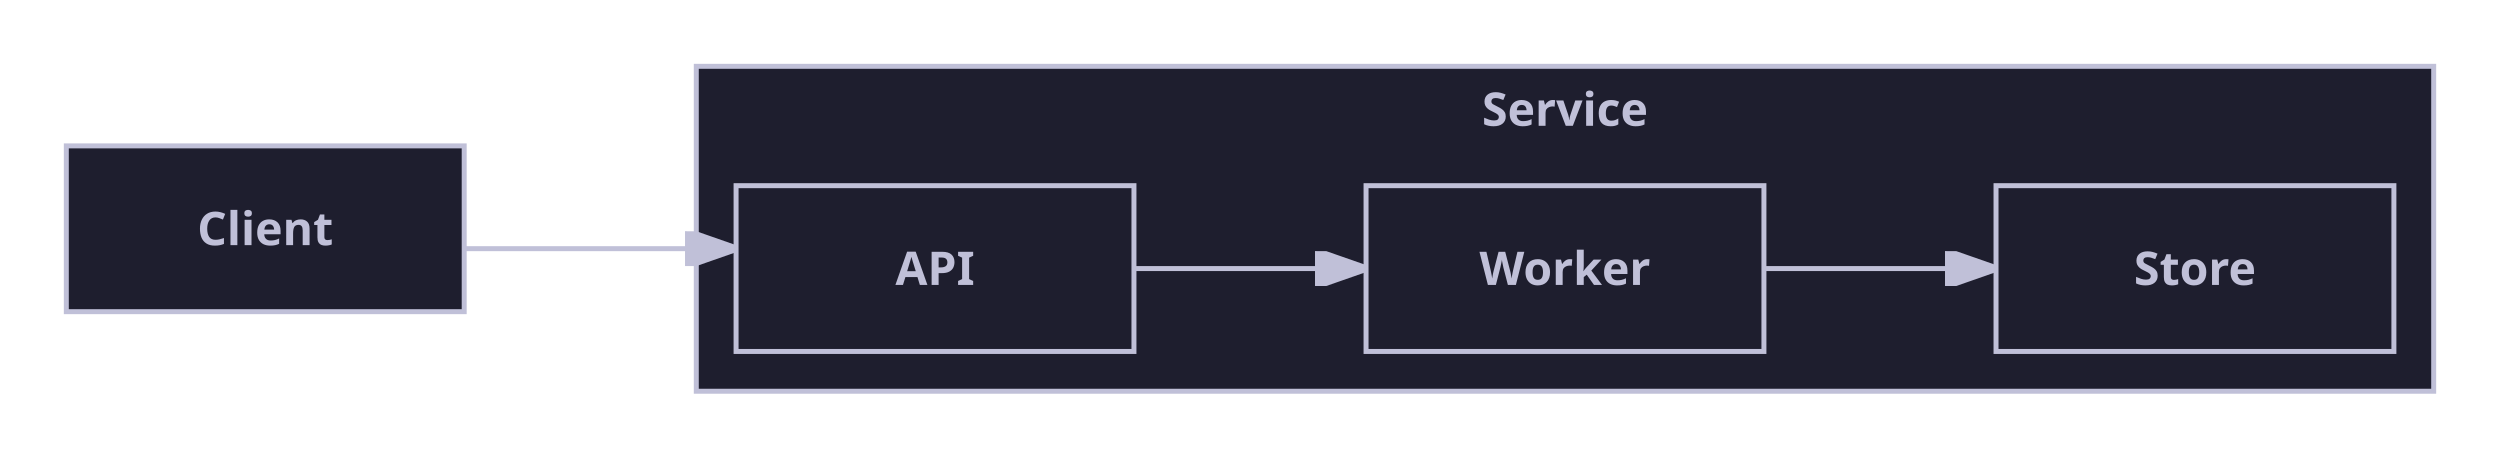
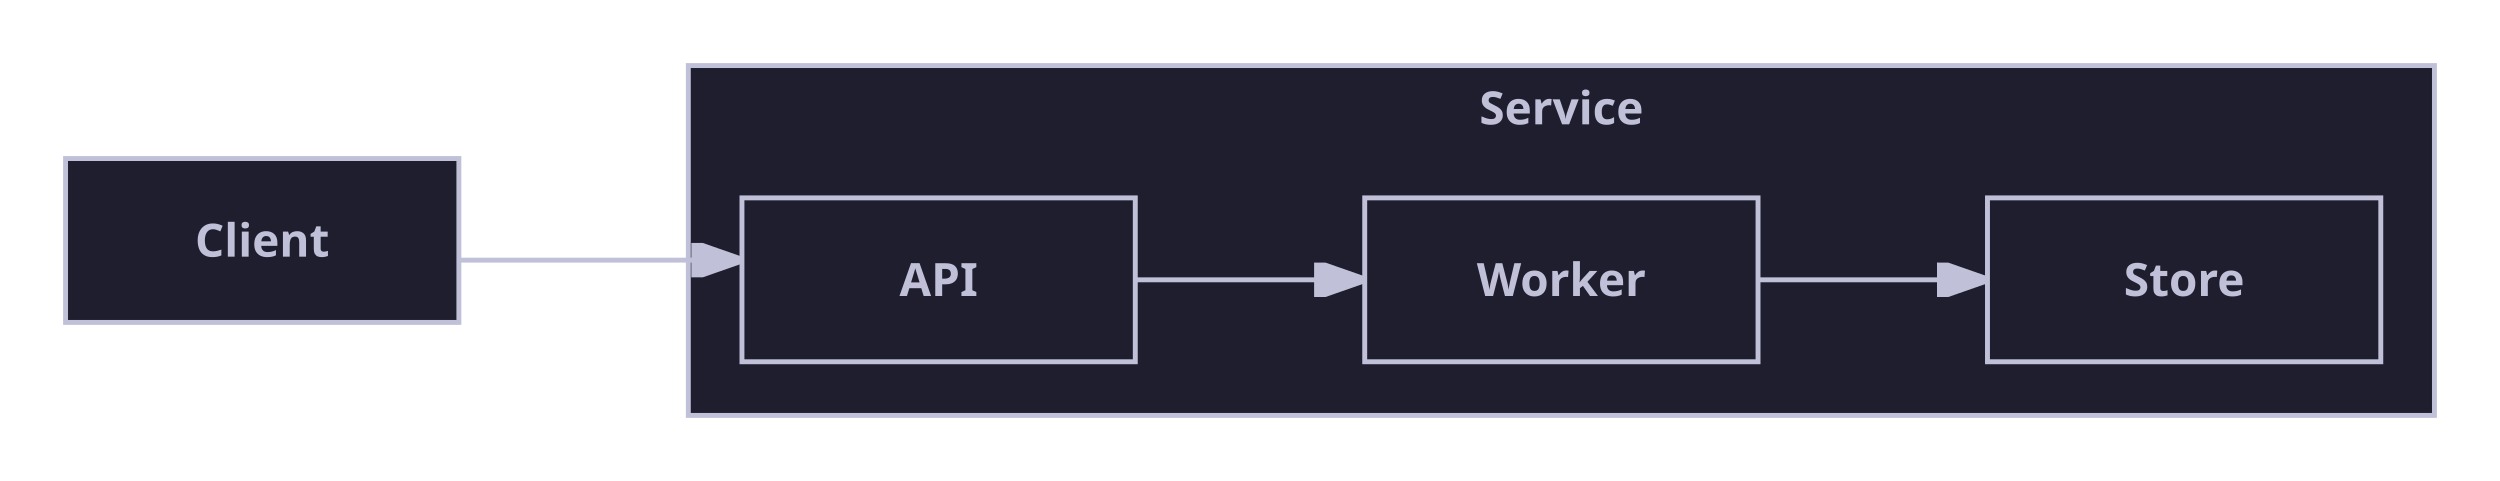
- <svg xmlns="http://www.w3.org/2000/svg" width="754.00" height="138.00" viewBox="0 0 754.00 138.00">
+ <svg xmlns="http://www.w3.org/2000/svg" width="762.74" height="146.74" viewBox="0 0 762.74 146.74">
  <defs>
    <marker id="line-end-open-chevron" markerWidth="10.248" markerHeight="7" refX="10.248" refY="3.5" orient="auto">
      <polyline points="0 0, 10 3.5, 0 7" fill="none" stroke="#C0C0D8" stroke-width="1.50" stroke-linejoin="bevel" />
    </marker>
    <marker id="line-end-hollow-triangle" markerWidth="10.248" markerHeight="7" refX="10.248" refY="3.5" orient="auto">
      <polygon points="0 0, 10 3.5, 0 7" fill="#1E1E2E" stroke="#C0C0D8" stroke-width="1.50" stroke-linejoin="bevel" />
    </marker>
    <marker id="line-end-filled-arrow" markerWidth="10.248" markerHeight="7" refX="10.248" refY="3.5" orient="auto">
      <polygon points="0 0, 10 3.5, 0 7" fill="#C0C0D8" stroke="#C0C0D8" stroke-width="1.50" stroke-linejoin="bevel" />
    </marker>
    <marker id="line-end-hollow-triangle-crossbar" markerWidth="14.748" markerHeight="7" refX="14.748" refY="3.5" orient="auto">
      <polygon points="4.5 0, 14.5 3.5, 4.5 7" fill="#1E1E2E" stroke="#C0C0D8" stroke-width="1.50" stroke-linejoin="bevel" />
      <line x1="1" y1="0" x2="1" y2="7" stroke="#C0C0D8" stroke-width="1.50" />
    </marker>
    <marker id="line-end-hollow-diamond" markerWidth="14" markerHeight="8" refX="13.416" refY="4" orient="auto">
      <polygon points="1 4, 7 0, 13 4, 7 8" fill="#1E1E2E" stroke="#C0C0D8" stroke-width="1.50" stroke-linejoin="bevel" />
    </marker>
    <marker id="line-end-filled-diamond" markerWidth="14" markerHeight="8" refX="13.416" refY="4" orient="auto">
      <polygon points="1 4, 7 0, 13 4, 7 8" fill="#C0C0D8" stroke="#C0C0D8" stroke-width="1.50" stroke-linejoin="bevel" />
    </marker>
    <marker id="line-end-circle" markerWidth="10" markerHeight="10" refX="9.75" refY="5" orient="auto">
      <circle cx="5" cy="5" r="4" fill="#1E1E2E" stroke="#C0C0D8" stroke-width="1.50" />
    </marker>
    <marker id="line-end-bar" markerWidth="4" markerHeight="12" refX="2.75" refY="6" orient="auto">
      <line x1="2" y1="0" x2="2" y2="12" stroke="#C0C0D8" stroke-width="1.50" />
    </marker>
    <filter id="label-bg" x="-0.05" y="-0.05" width="1.1" height="1.1">
      <feFlood flood-color="#1E1E2E" />
      <feComposite in="SourceGraphic" operator="over" />
    </filter>
  </defs>
-   <rect x="210.00" y="20.00" width="524.00" height="98.00" fill="#1E1E2E" stroke="#C0C0D8" stroke-width="1.50" />
-   <text x="472.00" y="33.00" font-family="Noto Sans, sans-serif" font-size="14.00" font-weight="bold" fill="#C0C0D8" text-anchor="middle" dominant-baseline="middle">Service</text>
-   <rect x="222.00" y="56.00" width="120.00" height="50.00" fill="#1E1E2E" stroke="#C0C0D8" stroke-width="1.50" />
-   <text x="282.00" y="81.00" font-family="Noto Sans, sans-serif" font-size="14.00" font-weight="bold" fill="#C0C0D8" text-anchor="middle" dominant-baseline="middle">API</text>
-   <rect x="412.00" y="56.00" width="120.00" height="50.00" fill="#1E1E2E" stroke="#C0C0D8" stroke-width="1.50" />
-   <text x="472.00" y="81.00" font-family="Noto Sans, sans-serif" font-size="14.00" font-weight="bold" fill="#C0C0D8" text-anchor="middle" dominant-baseline="middle">Worker</text>
-   <rect x="602.00" y="56.00" width="120.00" height="50.00" fill="#1E1E2E" stroke="#C0C0D8" stroke-width="1.50" />
-   <text x="662.00" y="81.00" font-family="Noto Sans, sans-serif" font-size="14.00" font-weight="bold" fill="#C0C0D8" text-anchor="middle" dominant-baseline="middle">Store</text>
-   <path d="M 342.00 81.00 L 412.00 81.00" fill="none" stroke="#C0C0D8" stroke-width="1.50" marker-end="url(#line-end-filled-arrow)" />
-   <path d="M 532.00 81.00 L 602.00 81.00" fill="none" stroke="#C0C0D8" stroke-width="1.50" marker-end="url(#line-end-filled-arrow)" />
-   <rect x="20.00" y="44.00" width="120.00" height="50.00" fill="#1E1E2E" stroke="#C0C0D8" stroke-width="1.50" />
-   <text x="80.00" y="69.00" font-family="Noto Sans, sans-serif" font-size="14.00" font-weight="bold" fill="#C0C0D8" text-anchor="middle" dominant-baseline="middle">Client</text>
-   <path d="M 140.00 75.00 L 222.00 75.00" fill="none" stroke="#C0C0D8" stroke-width="1.50" marker-end="url(#line-end-filled-arrow)" />
+   <rect x="210.00" y="20.00" width="532.74" height="106.74" fill="#1E1E2E" stroke="#C0C0D8" stroke-width="1.50" />
+   <text x="476.37" y="33.00" font-family="Noto Sans, sans-serif" font-size="14.00" font-weight="bold" fill="#C0C0D8" text-anchor="middle" dominant-baseline="middle">Service</text>
+   <rect x="226.37" y="60.37" width="120.00" height="50.00" fill="#1E1E2E" stroke="#C0C0D8" stroke-width="1.50" />
+   <text x="286.37" y="85.37" font-family="Noto Sans, sans-serif" font-size="14.00" font-weight="bold" fill="#C0C0D8" text-anchor="middle" dominant-baseline="middle">API</text>
+   <rect x="416.37" y="60.37" width="120.00" height="50.00" fill="#1E1E2E" stroke="#C0C0D8" stroke-width="1.50" />
+   <text x="476.37" y="85.37" font-family="Noto Sans, sans-serif" font-size="14.00" font-weight="bold" fill="#C0C0D8" text-anchor="middle" dominant-baseline="middle">Worker</text>
+   <rect x="606.37" y="60.37" width="120.00" height="50.00" fill="#1E1E2E" stroke="#C0C0D8" stroke-width="1.50" />
+   <text x="666.37" y="85.37" font-family="Noto Sans, sans-serif" font-size="14.00" font-weight="bold" fill="#C0C0D8" text-anchor="middle" dominant-baseline="middle">Store</text>
+   <path d="M 346.37 85.37 L 416.37 85.37" fill="none" stroke="#C0C0D8" stroke-width="1.50" marker-end="url(#line-end-filled-arrow)" />
+   <path d="M 536.37 85.37 L 606.37 85.37" fill="none" stroke="#C0C0D8" stroke-width="1.50" marker-end="url(#line-end-filled-arrow)" />
+   <rect x="20.00" y="48.37" width="120.00" height="50.00" fill="#1E1E2E" stroke="#C0C0D8" stroke-width="1.50" />
+   <text x="80.00" y="73.37" font-family="Noto Sans, sans-serif" font-size="14.00" font-weight="bold" fill="#C0C0D8" text-anchor="middle" dominant-baseline="middle">Client</text>
+   <path d="M 140.00 79.37 L 226.37 79.37" fill="none" stroke="#C0C0D8" stroke-width="1.50" marker-end="url(#line-end-filled-arrow)" />
</svg>
